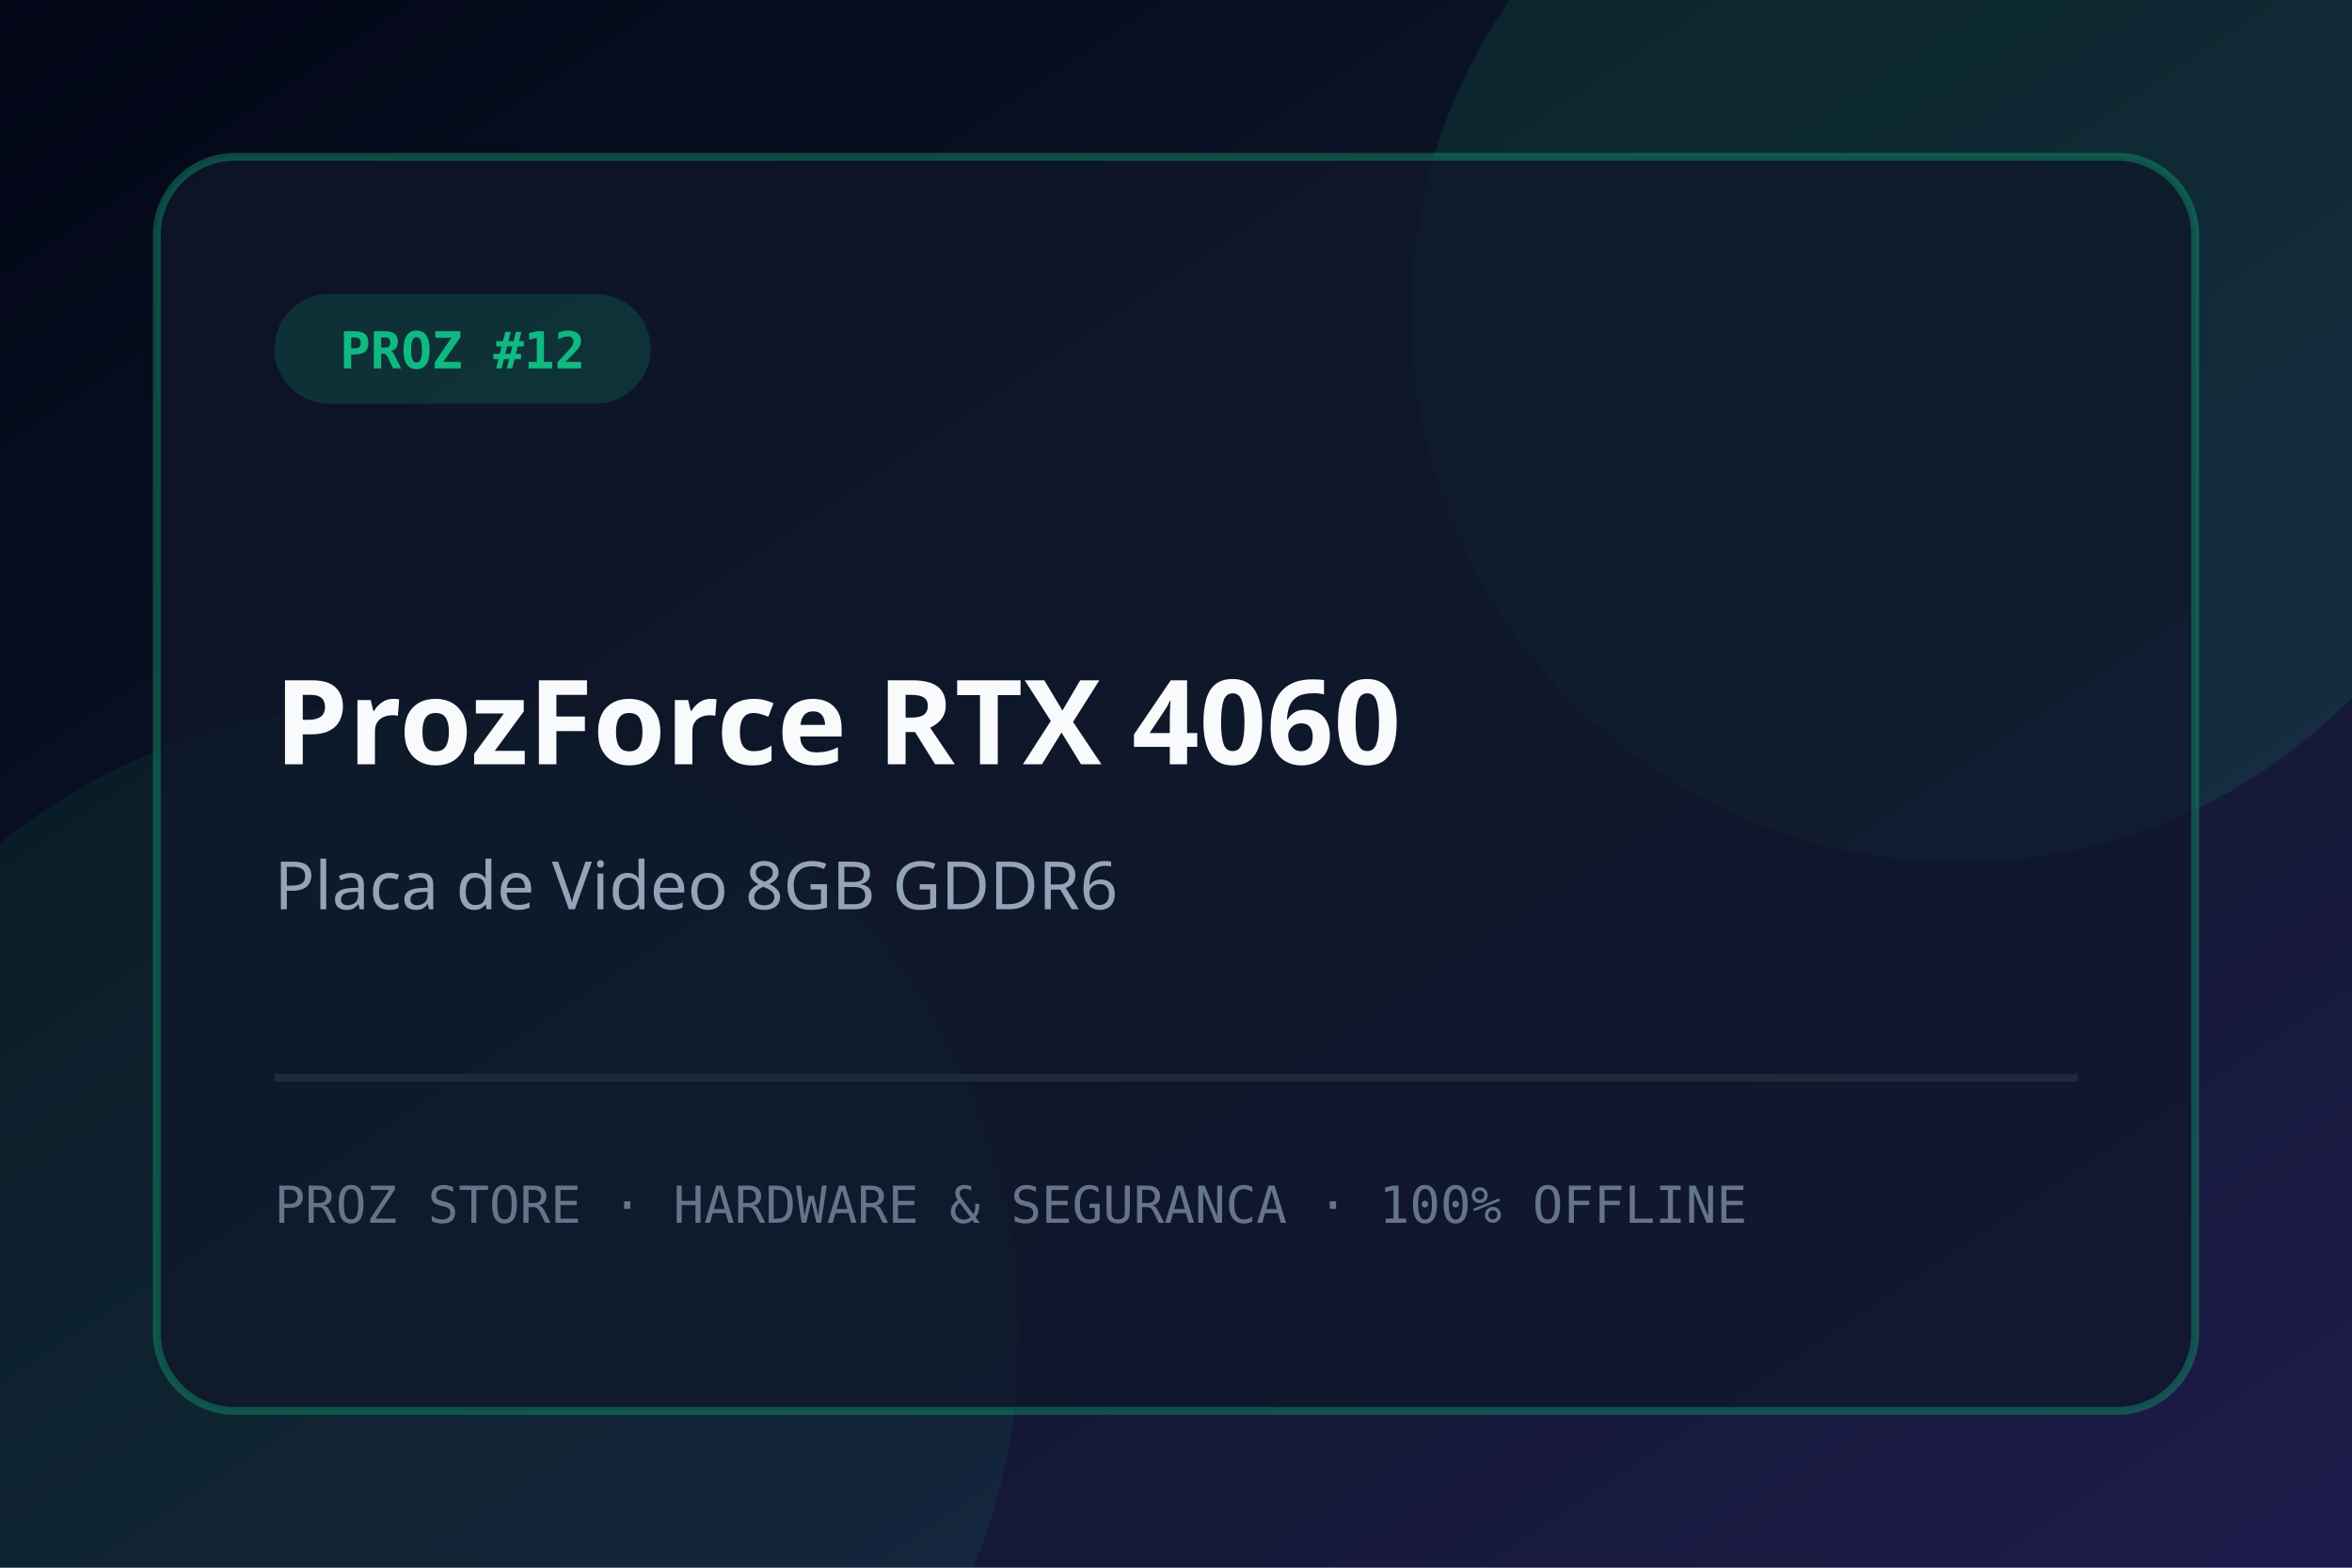
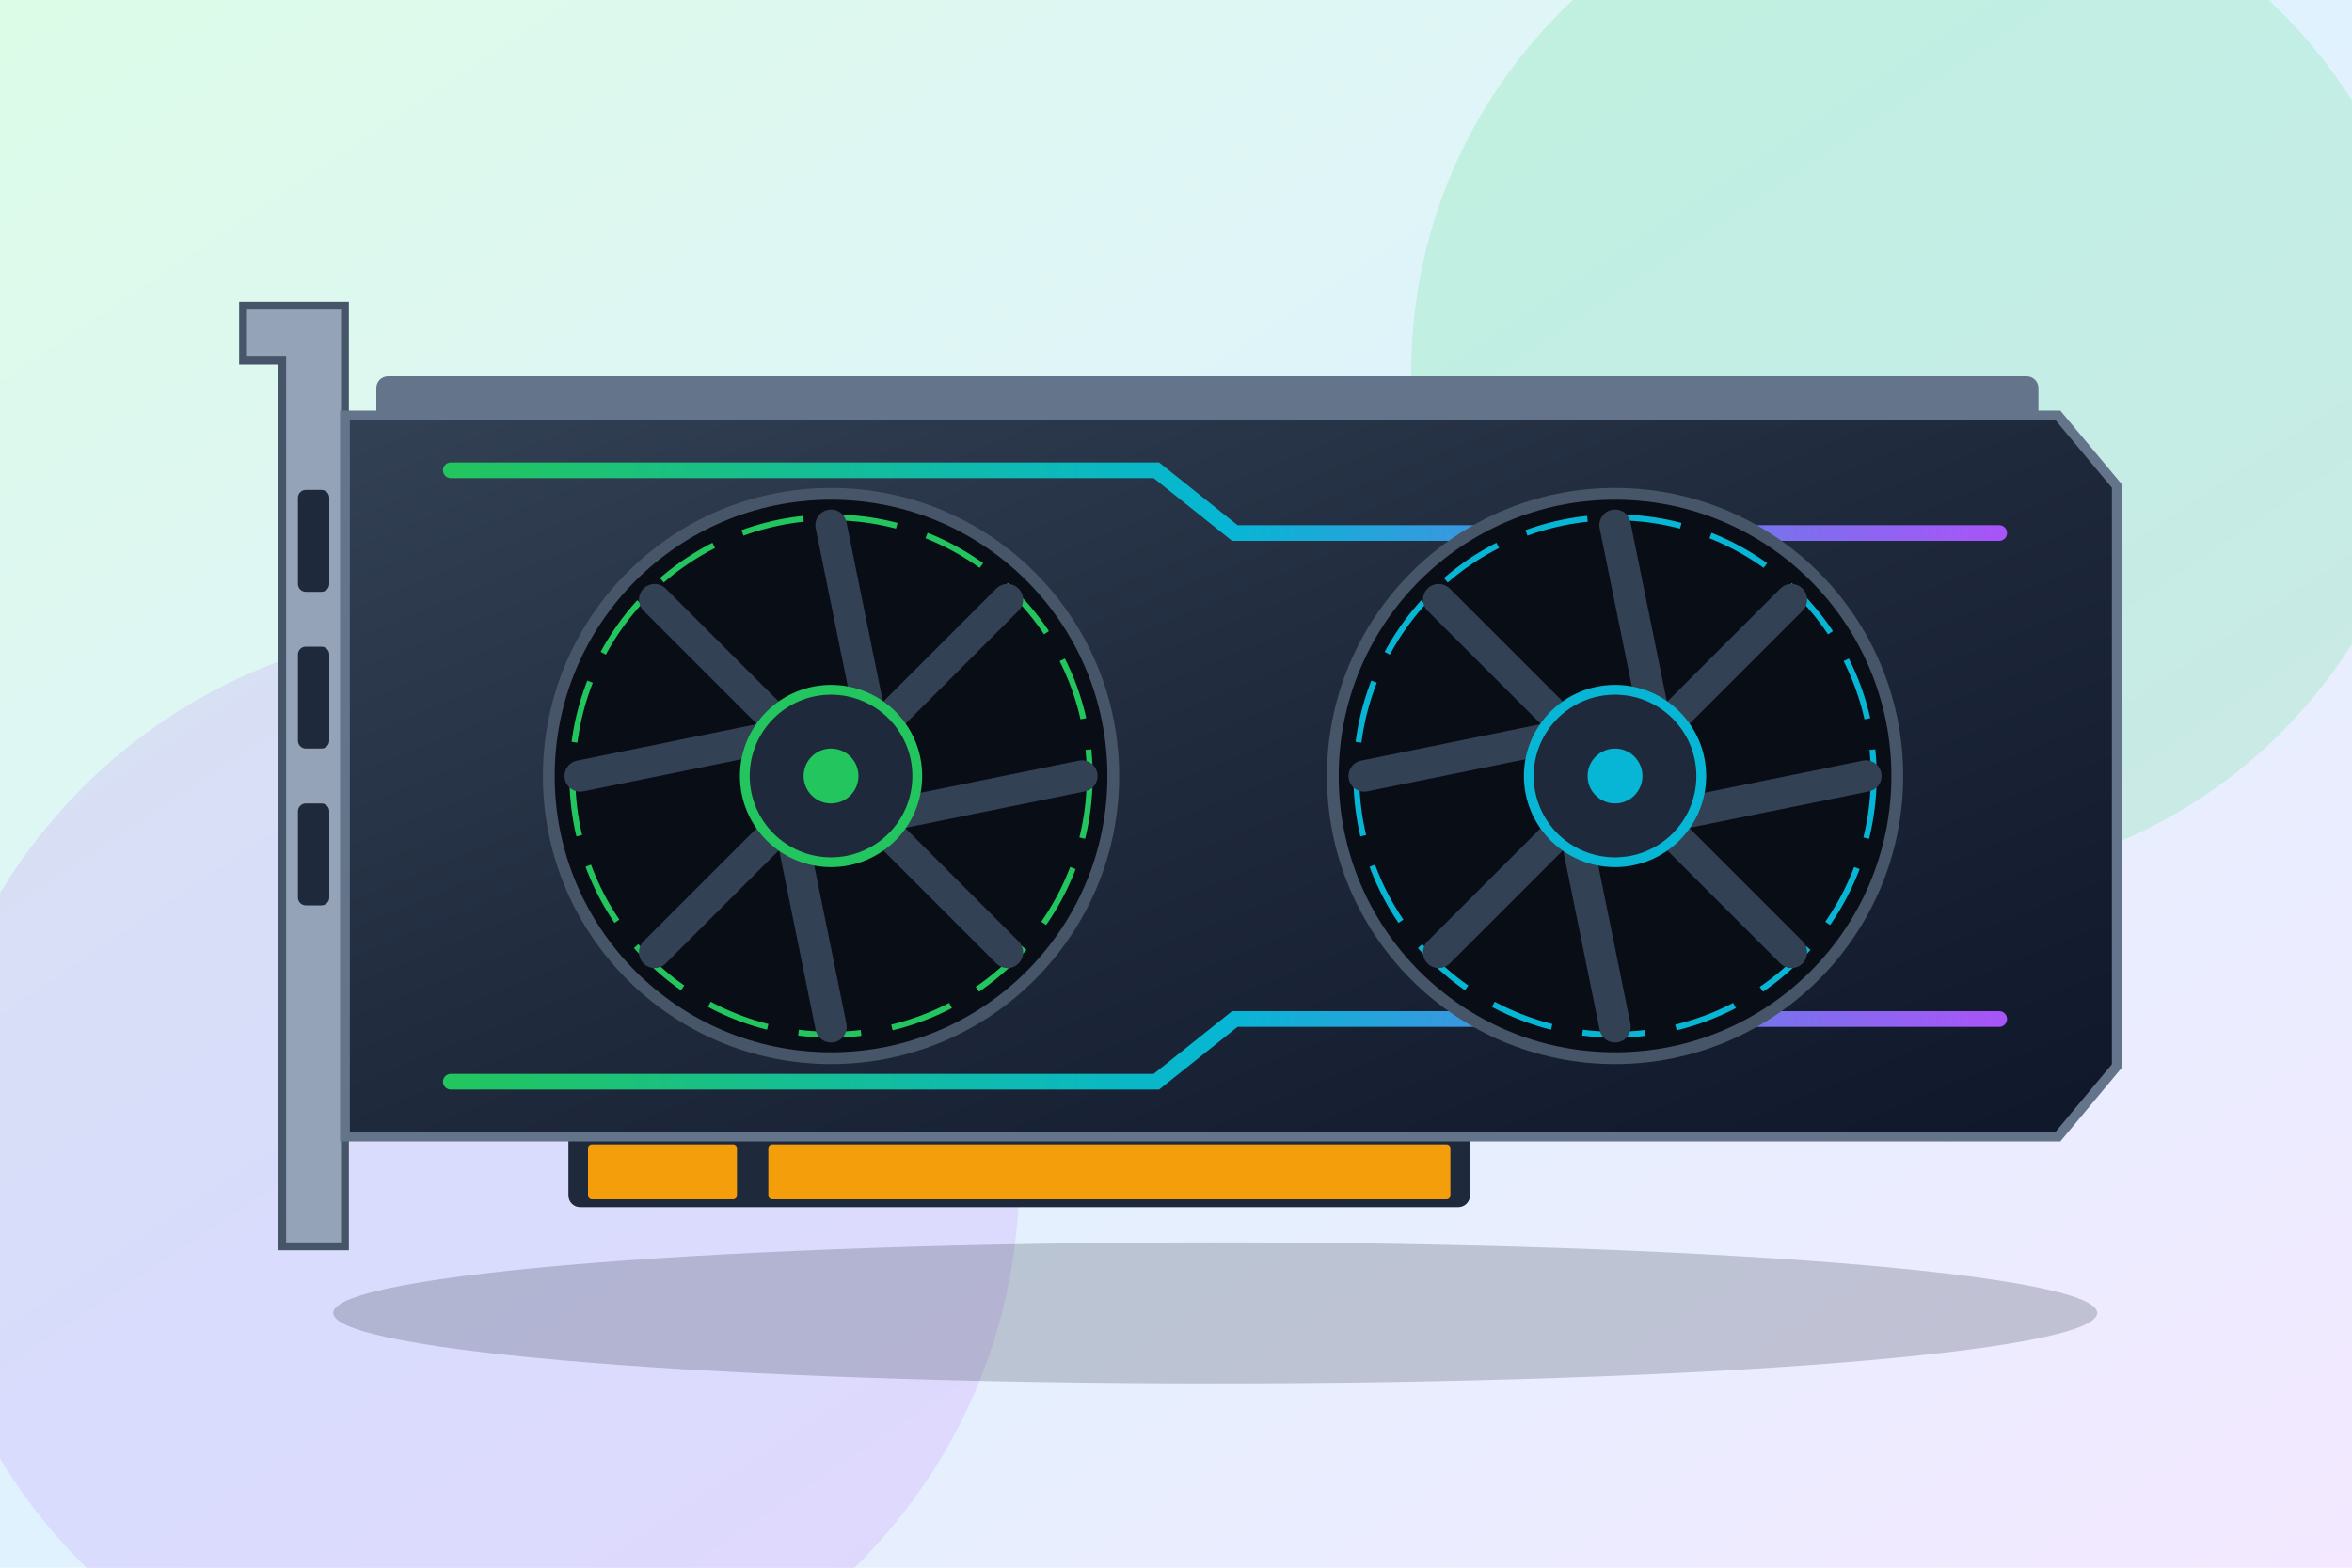
<svg xmlns="http://www.w3.org/2000/svg" viewBox="0 0 600 400" width="600" height="400">
  <defs>
    <linearGradient id="bg" x1="0" y1="0" x2="1" y2="1">
-       <stop offset="0%" stop-color="#020617" />
-       <stop offset="50%" stop-color="#0f172a" />
-       <stop offset="100%" stop-color="#1e1b4b" />
+       <stop offset="0%" stop-color="#dcfce7" />
+       <stop offset="50%" stop-color="#e0f2fe" />
+       <stop offset="100%" stop-color="#f3e8ff" />
+     </linearGradient>
+     <linearGradient id="shroud" x1="0" y1="0" x2="1" y2="1">
+       <stop offset="0%" stop-color="#334155" />
+       <stop offset="50%" stop-color="#1e293b" />
+       <stop offset="100%" stop-color="#0f172a" />
+     </linearGradient>
+     <linearGradient id="rtx" x1="0" y1="0" x2="1" y2="0">
+       <stop offset="0%" stop-color="#22c55e" />
+       <stop offset="50%" stop-color="#06b6d4" />
+       <stop offset="100%" stop-color="#a855f7" />
    </linearGradient>
  </defs>
  <rect width="600" height="400" fill="url(#bg)" />
-   <circle cx="500" cy="80" r="140" fill="#10b981" opacity="0.12" />
-   <circle cx="100" cy="340" r="160" fill="#10b981" opacity="0.08" />
-   <rect x="40" y="40" width="520" height="320" rx="20" fill="#0f172a" fill-opacity="0.75" stroke="#10b981" stroke-opacity="0.35" stroke-width="2" />
-   <rect x="70" y="75" width="96" height="28" rx="14" fill="#10b981" fill-opacity="0.18" />
-   <text x="118" y="94" font-family="monospace" font-size="13" font-weight="bold" fill="#10b981" text-anchor="middle">PROZ #12</text>
-   <text x="70" y="195" font-family="system-ui, sans-serif" font-size="30" font-weight="800" fill="#f8fafc">ProzForce RTX 4060</text>
-   <text x="70" y="232" font-family="system-ui, sans-serif" font-size="17" fill="#94a3b8">Placa de Video 8GB GDDR6</text>
-   <line x1="70" y1="275" x2="530" y2="275" stroke="#1e293b" stroke-width="2" />
-   <text x="70" y="312" font-family="monospace" font-size="13" fill="#64748b">PROZ STORE · HARDWARE &amp; SEGURANCA · 100% OFFLINE</text>
+   <circle cx="490" cy="95" r="130" fill="#4ade80" opacity="0.2" />
+   <circle cx="120" cy="300" r="140" fill="#c084fc" opacity="0.2" />
+   <ellipse cx="310" cy="335" rx="225" ry="18" fill="#0f172a" opacity="0.2" />
+   <path d="M62,78 L88,78 L88,318 L72,318 L72,92 L62,92 Z" fill="#94a3b8" stroke="#475569" stroke-width="2" />
+   <rect x="76" y="125" width="8" height="26" rx="2" fill="#1e293b" />
+   <rect x="76" y="165" width="8" height="26" rx="2" fill="#1e293b" />
+   <rect x="76" y="205" width="8" height="26" rx="2" fill="#1e293b" />
+   <rect x="145" y="286" width="230" height="22" rx="3" fill="#1e293b" />
+   <rect x="150" y="292" width="38" height="14" rx="1" fill="#f59e0b" />
+   <rect x="196" y="292" width="174" height="14" rx="1" fill="#f59e0b" />
+   <rect x="96" y="96" width="424" height="14" rx="3" fill="#64748b" />
+   <polygon points="88,106 525,106 540,124 540,272 525,290 88,290" fill="url(#shroud)" stroke="#64748b" stroke-width="2.5" />
+   <polyline points="115,120 295,120 315,136 510,136" fill="none" stroke="url(#rtx)" stroke-width="4" stroke-linecap="round" />
+   <polyline points="115,276 295,276 315,260 510,260" fill="none" stroke="url(#rtx)" stroke-width="4" stroke-linecap="round" />
+   <circle cx="212" cy="198" r="72" fill="#090d16" stroke="#475569" stroke-width="3" />
+   <circle cx="212" cy="198" r="66" fill="none" stroke="#22c55e" stroke-width="1.5" stroke-dasharray="16 8" />
+   <g stroke="#334155" stroke-width="8" stroke-linecap="round">
+     <line x1="212" y1="134" x2="225" y2="198" />
+     <line x1="212" y1="262" x2="199" y2="198" />
+     <line x1="148" y1="198" x2="212" y2="185" />
+     <line x1="276" y1="198" x2="212" y2="211" />
+     <line x1="167" y1="153" x2="212" y2="198" />
+     <line x1="257" y1="243" x2="212" y2="198" />
+     <line x1="257" y1="153" x2="212" y2="198" />
+     <line x1="167" y1="243" x2="212" y2="198" />
+   </g>
+   <circle cx="212" cy="198" r="22" fill="#1e293b" stroke="#22c55e" stroke-width="2.5" />
+   <circle cx="212" cy="198" r="7" fill="#22c55e" />
+   <circle cx="412" cy="198" r="72" fill="#090d16" stroke="#475569" stroke-width="3" />
+   <circle cx="412" cy="198" r="66" fill="none" stroke="#06b6d4" stroke-width="1.5" stroke-dasharray="16 8" />
+   <g stroke="#334155" stroke-width="8" stroke-linecap="round">
+     <line x1="412" y1="134" x2="425" y2="198" />
+     <line x1="412" y1="262" x2="399" y2="198" />
+     <line x1="348" y1="198" x2="412" y2="185" />
+     <line x1="476" y1="198" x2="412" y2="211" />
+     <line x1="367" y1="153" x2="412" y2="198" />
+     <line x1="457" y1="243" x2="412" y2="198" />
+     <line x1="457" y1="153" x2="412" y2="198" />
+     <line x1="367" y1="243" x2="412" y2="198" />
+   </g>
+   <circle cx="412" cy="198" r="22" fill="#1e293b" stroke="#06b6d4" stroke-width="2.5" />
+   <circle cx="412" cy="198" r="7" fill="#06b6d4" />
</svg>
